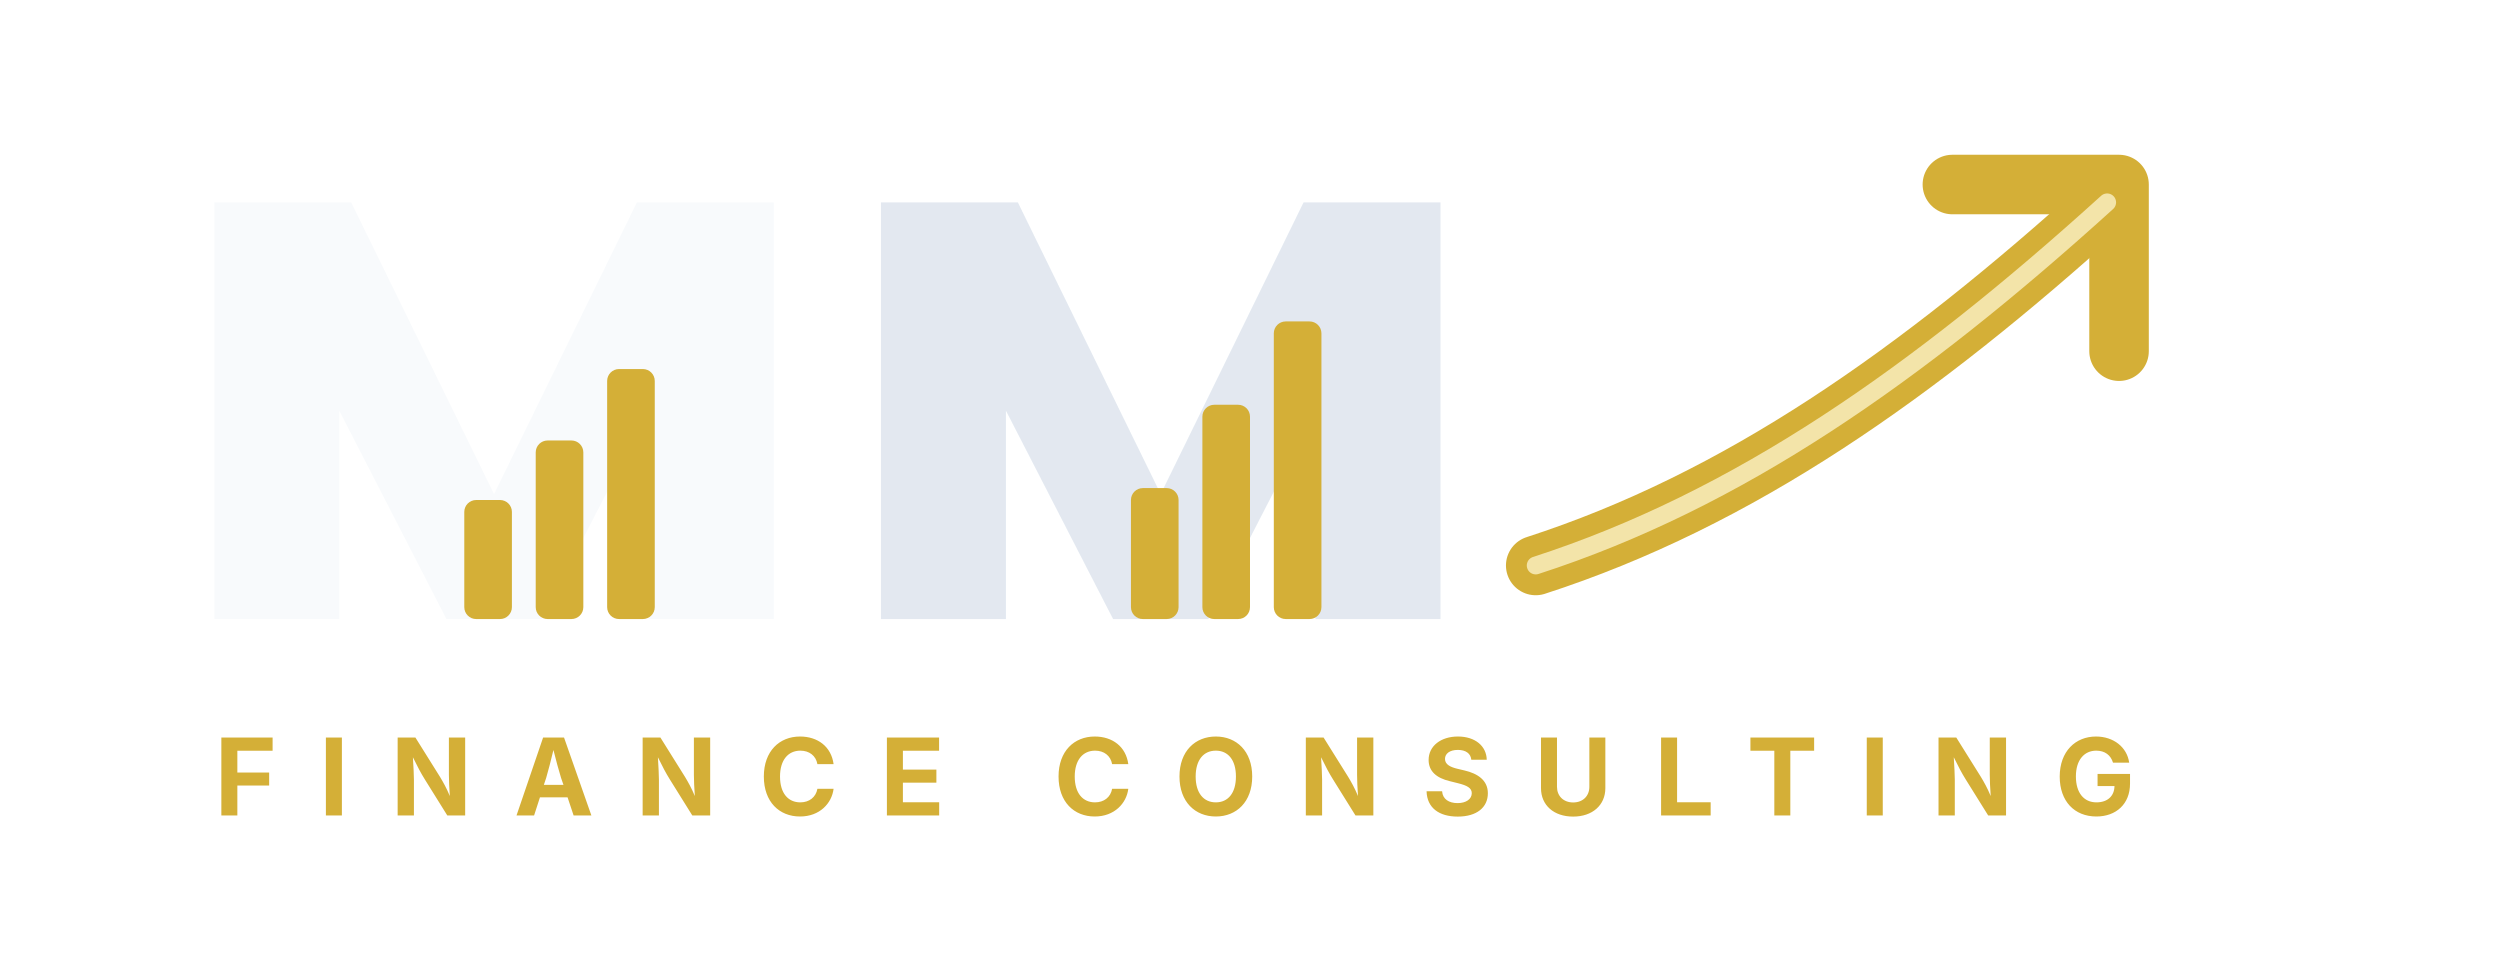
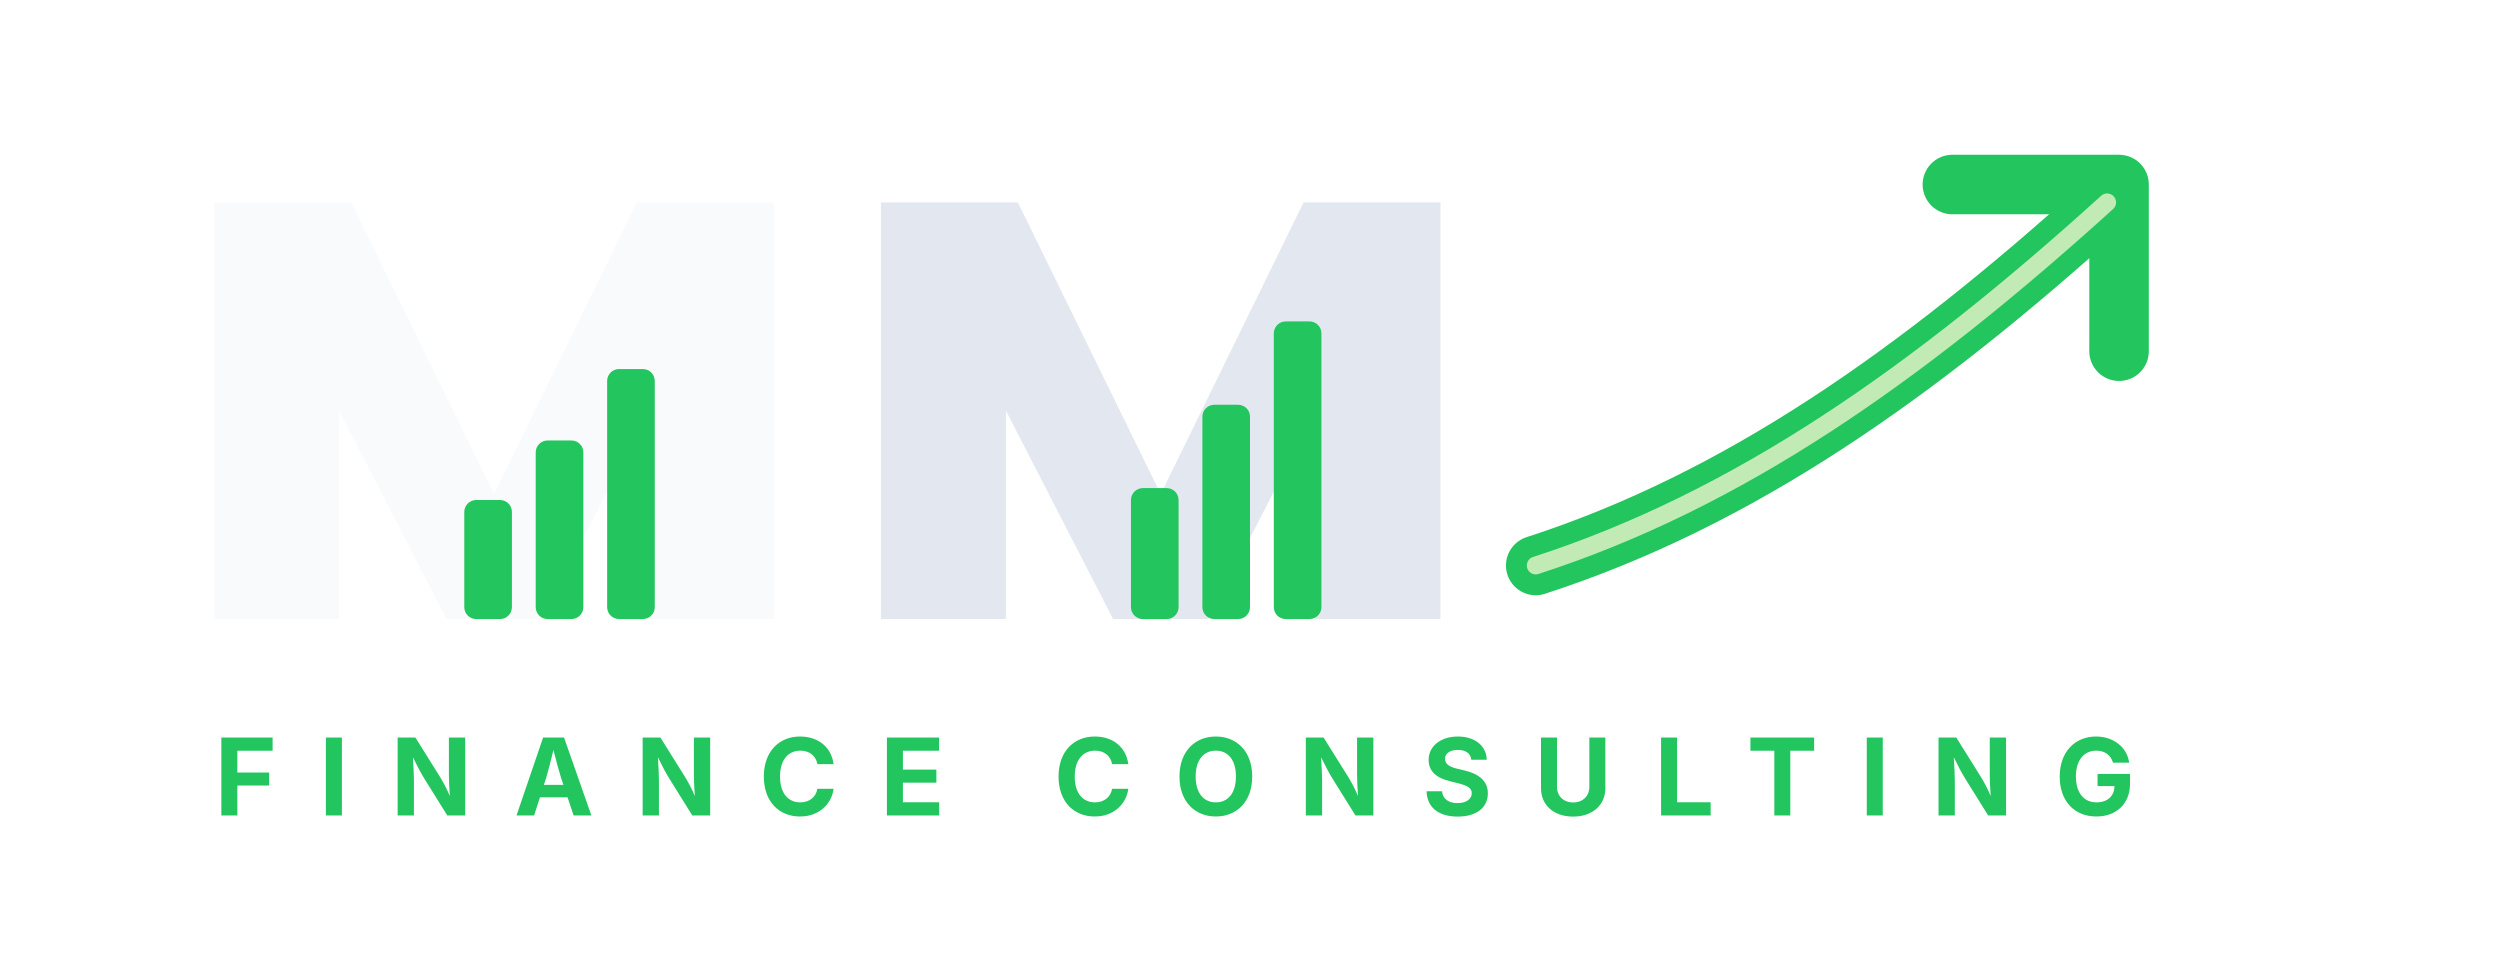
<svg xmlns="http://www.w3.org/2000/svg" width="420" height="160" viewBox="0 0 420 160" fill="none" role="img" aria-labelledby="title desc">
  <g opacity="0.98">
    <path d="M36 104V34H59L83 83L107 34H130V104H109V69L91 104H75L57 69V104H36Z" fill="#f8fafc" />
    <path d="M148 104V34H171L195 83L219 34H242V104H221V69L203 104H187L169 69V104H148Z" fill="#e2e8f0" />
  </g>
  <g>
-     <rect x="78" y="84" width="8" height="20" rx="2" fill="#d4af37" />
-     <rect x="90" y="74" width="8" height="30" rx="2" fill="#d4af37" />
-     <rect x="102" y="62" width="8" height="42" rx="2" fill="#d4af37" />
-     <rect x="190" y="82" width="8" height="22" rx="2" fill="#d4af37" />
-     <rect x="202" y="68" width="8" height="36" rx="2" fill="#d4af37" />
-     <rect x="214" y="54" width="8" height="50" rx="2" fill="#d4af37" />
+     <rect x="78" y="84" width="8" height="20" rx="2" fill="#22c55e" />
+     <rect x="90" y="74" width="8" height="30" rx="2" fill="#22c55e" />
+     <rect x="102" y="62" width="8" height="42" rx="2" fill="#22c55e" />
+     <rect x="190" y="82" width="8" height="22" rx="2" fill="#22c55e" />
+     <rect x="202" y="68" width="8" height="36" rx="2" fill="#22c55e" />
+     <rect x="214" y="54" width="8" height="50" rx="2" fill="#22c55e" />
  </g>
-   <path d="M258 95C292 84 322 63 354 34" stroke="#d4af37" stroke-width="10" stroke-linecap="round" stroke-linejoin="round" />
-   <path d="M328 31H356V59" stroke="#d4af37" stroke-width="10" stroke-linecap="round" stroke-linejoin="round" />
+   <path d="M258 95C292 84 322 63 354 34" stroke="#22c55e" stroke-width="10" stroke-linecap="round" stroke-linejoin="round" />
+   <path d="M328 31H356V59" stroke="#22c55e" stroke-width="10" stroke-linecap="round" stroke-linejoin="round" />
  <path d="M258 95C292 84 322 63 354 34" stroke="#fff8d6" stroke-width="3" stroke-linecap="round" opacity="0.72" />
-   <text x="36" y="137" fill="#d4af37" font-family="Inter, Arial, sans-serif" font-size="18" font-weight="700" letter-spacing="7">
+   <text x="36" y="137" fill="#22c55e" font-family="Inter, Arial, sans-serif" font-size="18" font-weight="700" letter-spacing="7">
    FINANCE CONSULTING
  </text>
</svg>
